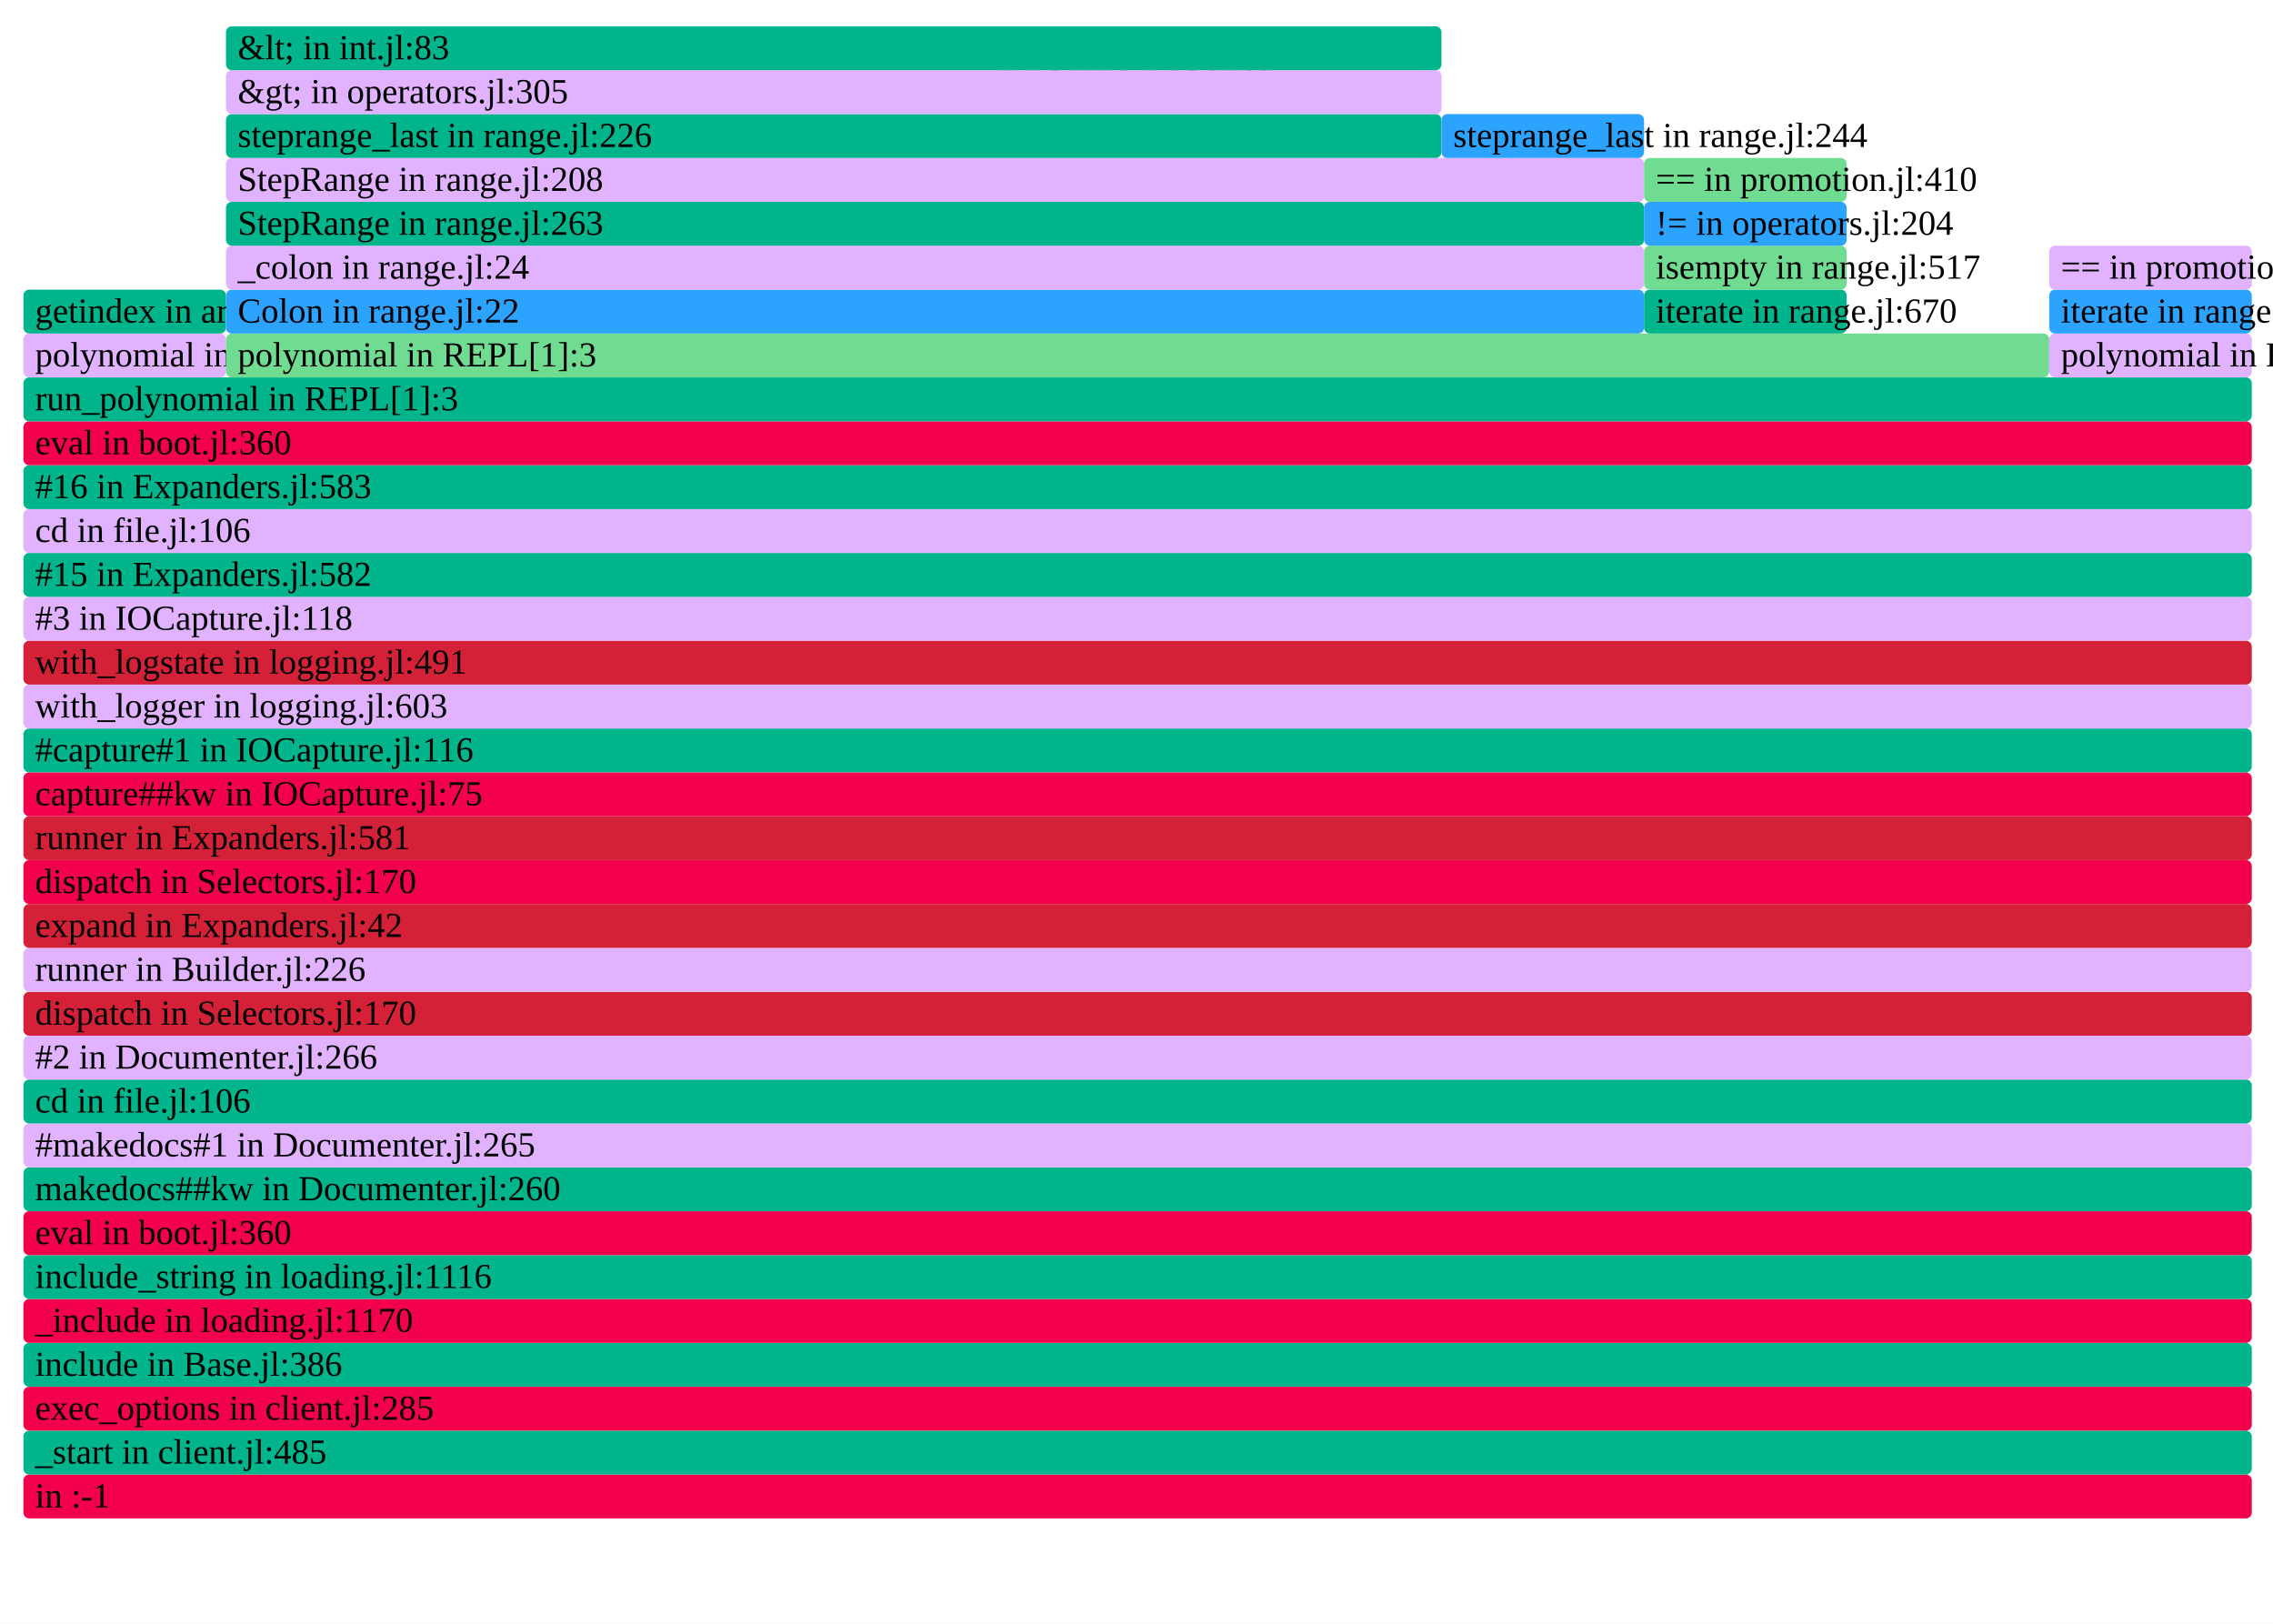
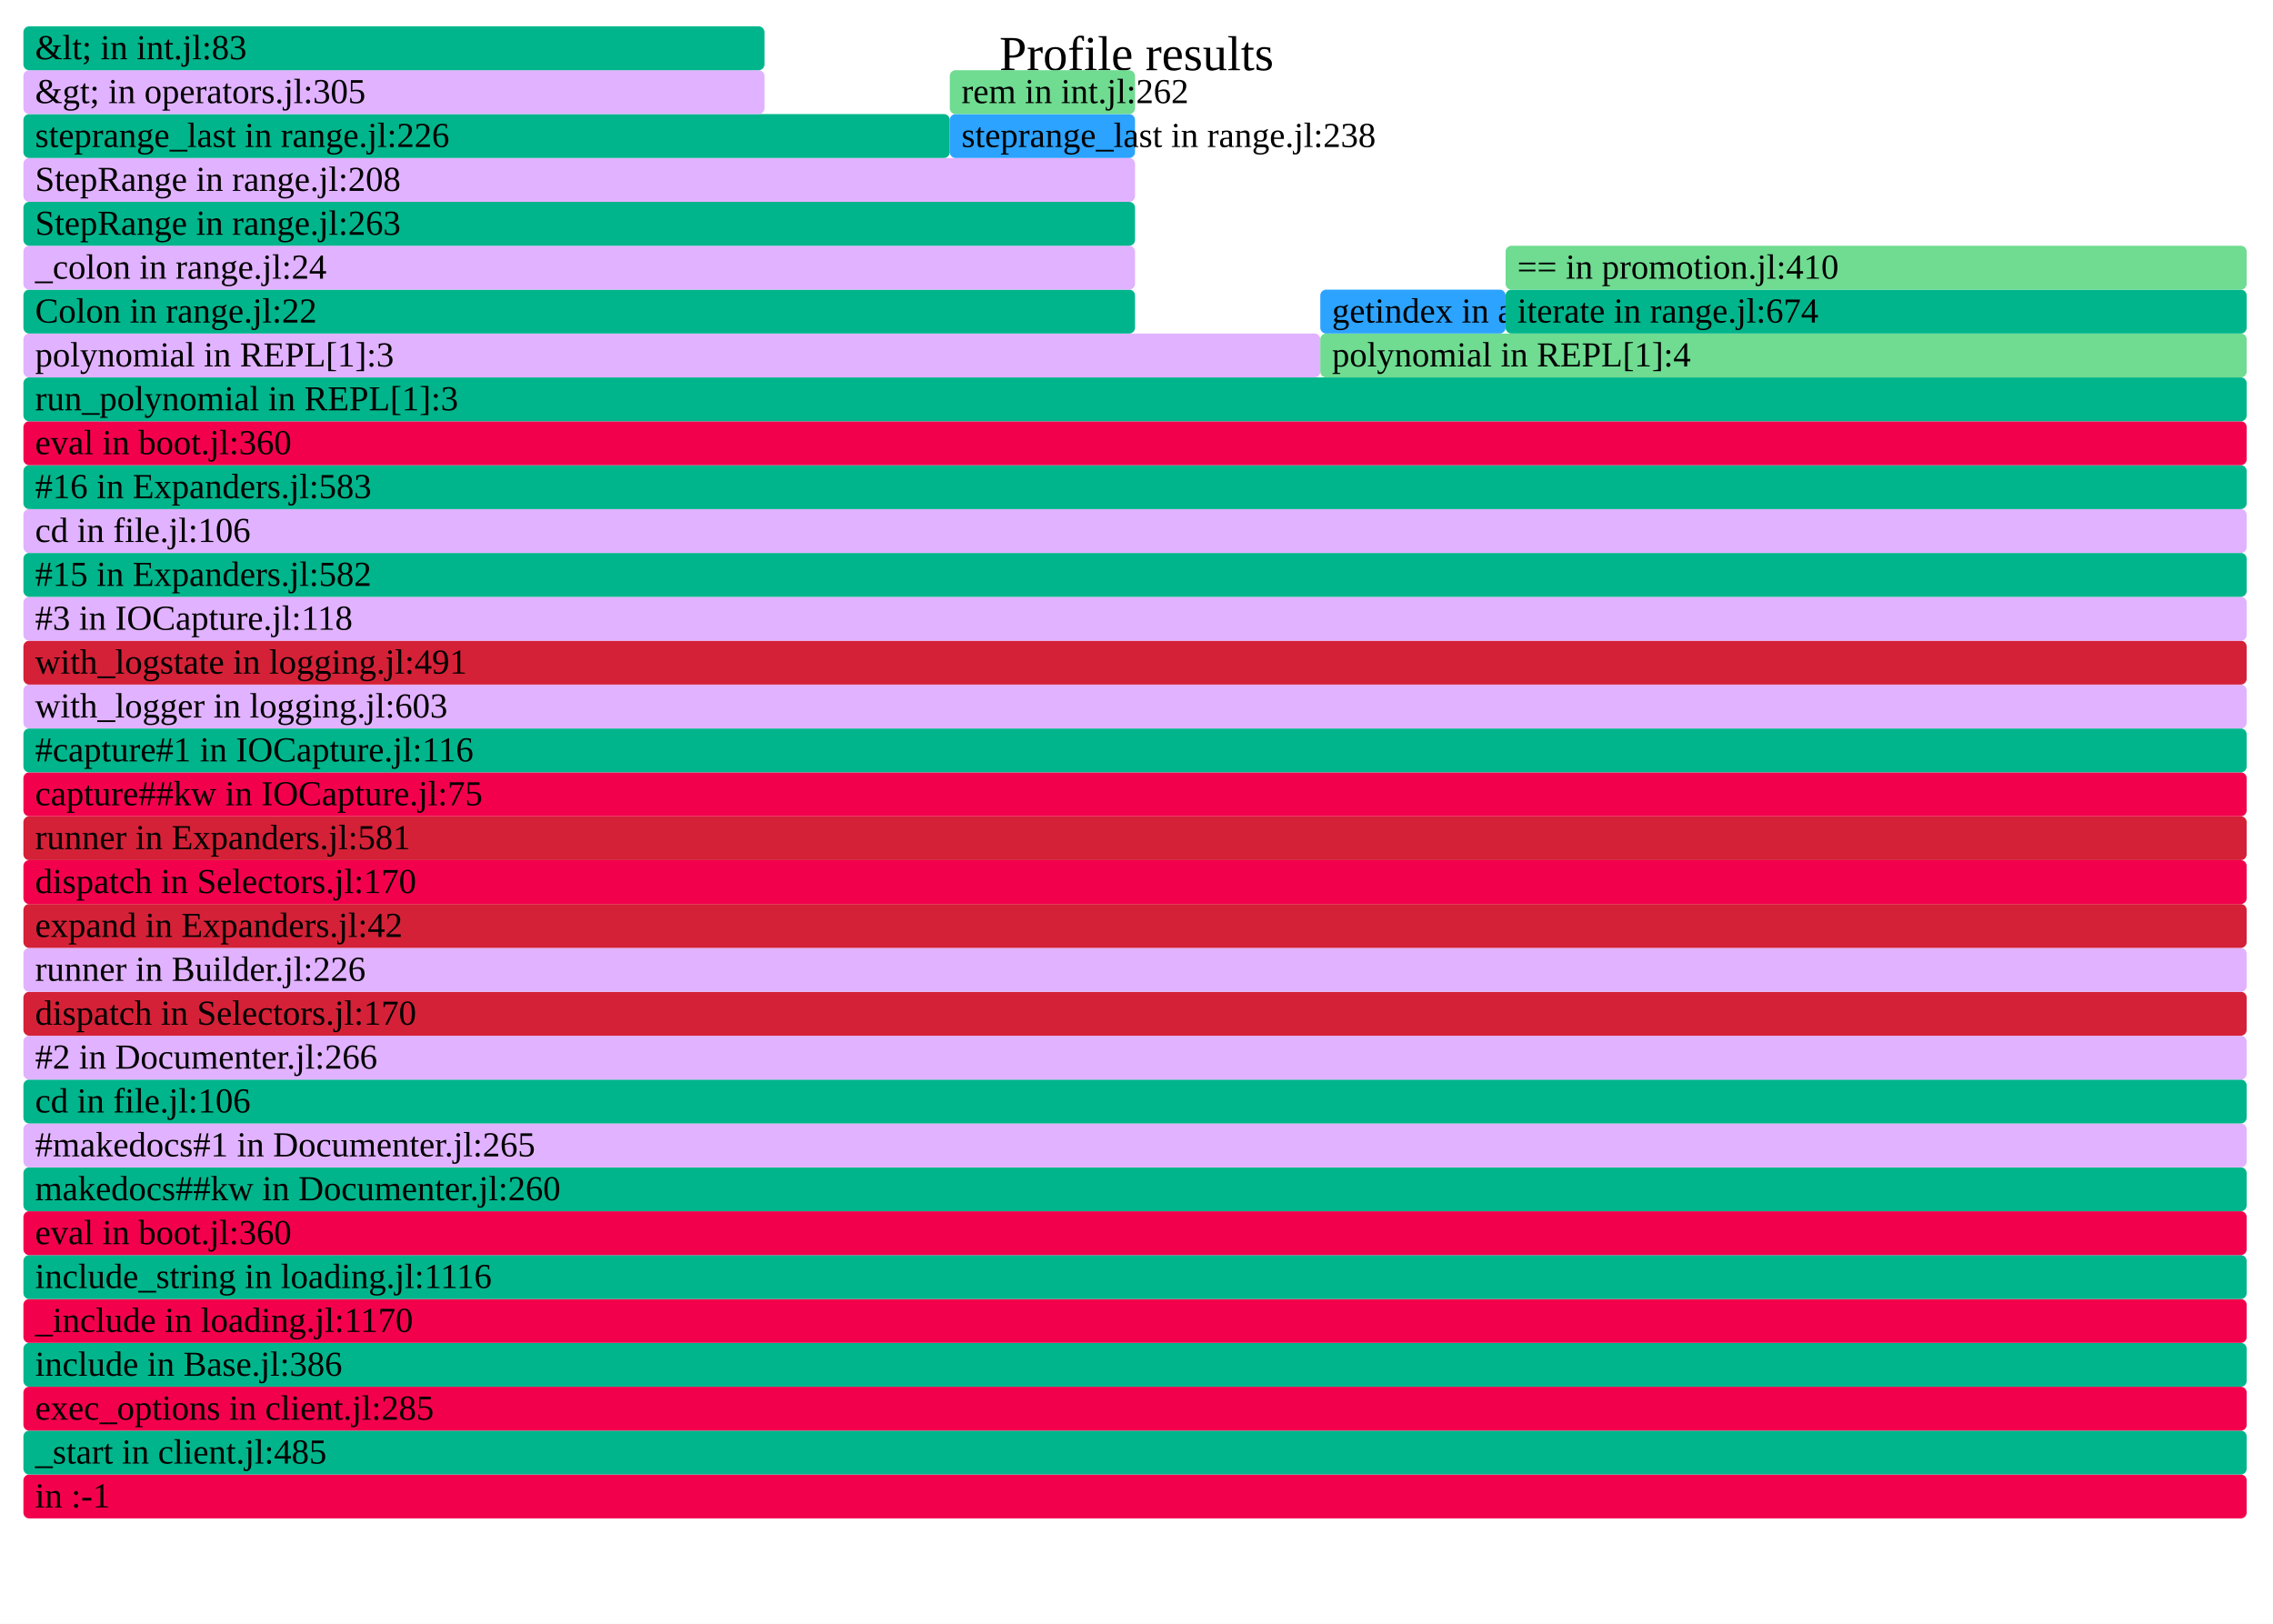
- <svg xmlns="http://www.w3.org/2000/svg" version="1.1" width="777" height="555" viewBox="0 0 777 555" id="fig-e95cb8eac0c74f48a6ae11f0797be120">
+ <svg xmlns="http://www.w3.org/2000/svg" version="1.1" width="777" height="555" viewBox="0 0 777 555" id="fig-271de21d72c6487d8986b79dc4d3c9d3">
  <defs>
-     <clipPath id="fig-e95cb8eac0c74f48a6ae11f0797be120-clip">
+     <clipPath id="fig-271de21d72c6487d8986b79dc4d3c9d3-clip">
      <rect x="0" y="0" width="777" height="555" />
    </clipPath>
  </defs>
  <style type="text/css">
-     #fig-e95cb8eac0c74f48a6ae11f0797be120 text {
+     #fig-271de21d72c6487d8986b79dc4d3c9d3 text {
        pointer-events: none;
        font-family: inherit;
        font-size: 12px;
        fill: #000000;
    }
-     text#fig-e95cb8eac0c74f48a6ae11f0797be120-caption {
+     text#fig-271de21d72c6487d8986b79dc4d3c9d3-caption {
        font-size: 16.8px;
        fill: #000000;
        text-anchor: middle;
    }
-     #fig-e95cb8eac0c74f48a6ae11f0797be120-bg {
+     #fig-271de21d72c6487d8986b79dc4d3c9d3-bg {
        fill: #FFFFFF;
    }
-     #fig-e95cb8eac0c74f48a6ae11f0797be120-viewport rect, #fig-e95cb8eac0c74f48a6ae11f0797be120-viewport path {
+     #fig-271de21d72c6487d8986b79dc4d3c9d3-viewport rect, #fig-271de21d72c6487d8986b79dc4d3c9d3-viewport path {
        vector-effect: non-scaling-stroke;
        fill-opacity: 1;
    }
-     #fig-e95cb8eac0c74f48a6ae11f0797be120-viewport text {
+     #fig-271de21d72c6487d8986b79dc4d3c9d3-viewport text {
        stroke: #000000;
        stroke-width: 0;
        stroke-opacity: 0.35;
    }
-     #fig-e95cb8eac0c74f48a6ae11f0797be120-viewport rect:hover, #fig-e95cb8eac0c74f48a6ae11f0797be120-viewport path:hover {
+     #fig-271de21d72c6487d8986b79dc4d3c9d3-viewport rect:hover, #fig-271de21d72c6487d8986b79dc4d3c9d3-viewport path:hover {
        fill-opacity: 0.75;
        stroke: #000000;
        stroke-width: 0.5;
    }
-     #fig-e95cb8eac0c74f48a6ae11f0797be120-viewport + rect {
+     #fig-271de21d72c6487d8986b79dc4d3c9d3-viewport + rect {
        fill: #FFFFFF;
        opacity: 0.8;
    }
-     text#fig-e95cb8eac0c74f48a6ae11f0797be120-details{
+     text#fig-271de21d72c6487d8986b79dc4d3c9d3-details{
        fill: #000000;
    }
</style>
-   <g id="fig-e95cb8eac0c74f48a6ae11f0797be120-frame" clip-path="url(#fig-e95cb8eac0c74f48a6ae11f0797be120-clip)">
-     <rect id="fig-e95cb8eac0c74f48a6ae11f0797be120-bg" x="0" y="0" width="777" height="555" />
-     <text id="fig-e95cb8eac0c74f48a6ae11f0797be120-caption" x="388.5" y="24">Profile results</text>
-     <g id="fig-e95cb8eac0c74f48a6ae11f0797be120-viewport" transform="scale(1)">
-       <rect x="8" y="504" width="761.75" height="15" rx="2" fill="#F3004D" data-dinfo="" />
+   <g id="fig-271de21d72c6487d8986b79dc4d3c9d3-frame" clip-path="url(#fig-271de21d72c6487d8986b79dc4d3c9d3-clip)">
+     <rect id="fig-271de21d72c6487d8986b79dc4d3c9d3-bg" x="0" y="0" width="777" height="555" />
+     <text id="fig-271de21d72c6487d8986b79dc4d3c9d3-caption" x="388.5" y="24">Profile results</text>
+     <g id="fig-271de21d72c6487d8986b79dc4d3c9d3-viewport" transform="scale(1)">
+       <rect x="8" y="504" width="760" height="15" rx="2" fill="#F3004D" data-dinfo="" />
      <text x="8" dx="4" y="515.25"> in :-1</text>
-       <rect x="8" y="489" width="761.75" height="15" rx="2" fill="#00B58B" data-dinfo="./" />
+       <rect x="8" y="489" width="760" height="15" rx="2" fill="#00B58B" data-dinfo="./" />
      <text x="8" dx="4" y="500.25">_start in client.jl:485</text>
-       <rect x="8" y="474" width="761.75" height="15" rx="2" fill="#F3004D" data-dinfo="./" />
+       <rect x="8" y="474" width="760" height="15" rx="2" fill="#F3004D" data-dinfo="./" />
      <text x="8" dx="4" y="485.25">exec_options in client.jl:285</text>
-       <rect x="8" y="459" width="761.75" height="15" rx="2" fill="#00B58B" data-dinfo="./" />
+       <rect x="8" y="459" width="760" height="15" rx="2" fill="#00B58B" data-dinfo="./" />
      <text x="8" dx="4" y="470.25">include in Base.jl:386</text>
-       <rect x="8" y="444" width="761.75" height="15" rx="2" fill="#F3004D" data-dinfo="./" />
+       <rect x="8" y="444" width="760" height="15" rx="2" fill="#F3004D" data-dinfo="./" />
      <text x="8" dx="4" y="455.25">_include in loading.jl:1170</text>
-       <rect x="8" y="429" width="761.75" height="15" rx="2" fill="#00B58B" data-dinfo="./" />
+       <rect x="8" y="429" width="760" height="15" rx="2" fill="#00B58B" data-dinfo="./" />
      <text x="8" dx="4" y="440.25">include_string in loading.jl:1116</text>
-       <rect x="8" y="414" width="761.75" height="15" rx="2" fill="#F3004D" data-dinfo="./" />
+       <rect x="8" y="414" width="760" height="15" rx="2" fill="#F3004D" data-dinfo="./" />
      <text x="8" dx="4" y="425.25">eval in boot.jl:360</text>
-       <rect x="8" y="399" width="761.75" height="15" rx="2" fill="#00B58B" data-dinfo="/home/runner/.julia/packages/Documenter/qdbx6/src/" />
+       <rect x="8" y="399" width="760" height="15" rx="2" fill="#00B58B" data-dinfo="/home/runner/.julia/packages/Documenter/qdbx6/src/" />
      <text x="8" dx="4" y="410.25">makedocs##kw in Documenter.jl:260</text>
-       <rect x="8" y="384" width="761.75" height="15" rx="2" fill="#E1B2FF" data-dinfo="/home/runner/.julia/packages/Documenter/qdbx6/src/" />
+       <rect x="8" y="384" width="760" height="15" rx="2" fill="#E1B2FF" data-dinfo="/home/runner/.julia/packages/Documenter/qdbx6/src/" />
      <text x="8" dx="4" y="395.25">#makedocs#1 in Documenter.jl:265</text>
-       <rect x="8" y="369" width="761.75" height="15" rx="2" fill="#00B58B" data-dinfo="./" />
+       <rect x="8" y="369" width="760" height="15" rx="2" fill="#00B58B" data-dinfo="./" />
      <text x="8" dx="4" y="380.25">cd in file.jl:106</text>
-       <rect x="8" y="354" width="761.75" height="15" rx="2" fill="#E1B2FF" data-dinfo="/home/runner/.julia/packages/Documenter/qdbx6/src/" />
+       <rect x="8" y="354" width="760" height="15" rx="2" fill="#E1B2FF" data-dinfo="/home/runner/.julia/packages/Documenter/qdbx6/src/" />
      <text x="8" dx="4" y="365.25">#2 in Documenter.jl:266</text>
-       <rect x="8" y="339" width="761.75" height="15" rx="2" fill="#D42137" data-dinfo="/home/runner/.julia/packages/Documenter/qdbx6/src/Utilities/" />
+       <rect x="8" y="339" width="760" height="15" rx="2" fill="#D42137" data-dinfo="/home/runner/.julia/packages/Documenter/qdbx6/src/Utilities/" />
      <text x="8" dx="4" y="350.25">dispatch in Selectors.jl:170</text>
-       <rect x="8" y="324" width="761.75" height="15" rx="2" fill="#E1B2FF" data-dinfo="/home/runner/.julia/packages/Documenter/qdbx6/src/" />
+       <rect x="8" y="324" width="760" height="15" rx="2" fill="#E1B2FF" data-dinfo="/home/runner/.julia/packages/Documenter/qdbx6/src/" />
      <text x="8" dx="4" y="335.25">runner in Builder.jl:226</text>
-       <rect x="8" y="309" width="761.75" height="15" rx="2" fill="#D42137" data-dinfo="/home/runner/.julia/packages/Documenter/qdbx6/src/" />
+       <rect x="8" y="309" width="760" height="15" rx="2" fill="#D42137" data-dinfo="/home/runner/.julia/packages/Documenter/qdbx6/src/" />
      <text x="8" dx="4" y="320.25">expand in Expanders.jl:42</text>
-       <rect x="8" y="294" width="761.75" height="15" rx="2" fill="#F3004D" data-dinfo="/home/runner/.julia/packages/Documenter/qdbx6/src/Utilities/" />
+       <rect x="8" y="294" width="760" height="15" rx="2" fill="#F3004D" data-dinfo="/home/runner/.julia/packages/Documenter/qdbx6/src/Utilities/" />
      <text x="8" dx="4" y="305.25">dispatch in Selectors.jl:170</text>
-       <rect x="8" y="279" width="761.75" height="15" rx="2" fill="#D42137" data-dinfo="/home/runner/.julia/packages/Documenter/qdbx6/src/" />
+       <rect x="8" y="279" width="760" height="15" rx="2" fill="#D42137" data-dinfo="/home/runner/.julia/packages/Documenter/qdbx6/src/" />
      <text x="8" dx="4" y="290.25">runner in Expanders.jl:581</text>
-       <rect x="8" y="264" width="761.75" height="15" rx="2" fill="#F3004D" data-dinfo="/home/runner/.julia/packages/IOCapture/sXY71/src/" />
+       <rect x="8" y="264" width="760" height="15" rx="2" fill="#F3004D" data-dinfo="/home/runner/.julia/packages/IOCapture/sXY71/src/" />
      <text x="8" dx="4" y="275.25">capture##kw in IOCapture.jl:75</text>
-       <rect x="8" y="249" width="761.75" height="15" rx="2" fill="#00B58B" data-dinfo="/home/runner/.julia/packages/IOCapture/sXY71/src/" />
+       <rect x="8" y="249" width="760" height="15" rx="2" fill="#00B58B" data-dinfo="/home/runner/.julia/packages/IOCapture/sXY71/src/" />
      <text x="8" dx="4" y="260.25">#capture#1 in IOCapture.jl:116</text>
-       <rect x="8" y="234" width="761.75" height="15" rx="2" fill="#E1B2FF" data-dinfo="./" />
+       <rect x="8" y="234" width="760" height="15" rx="2" fill="#E1B2FF" data-dinfo="./" />
      <text x="8" dx="4" y="245.25">with_logger in logging.jl:603</text>
-       <rect x="8" y="219" width="761.75" height="15" rx="2" fill="#D42137" data-dinfo="./" />
+       <rect x="8" y="219" width="760" height="15" rx="2" fill="#D42137" data-dinfo="./" />
      <text x="8" dx="4" y="230.25">with_logstate in logging.jl:491</text>
-       <rect x="8" y="204" width="761.75" height="15" rx="2" fill="#E1B2FF" data-dinfo="/home/runner/.julia/packages/IOCapture/sXY71/src/" />
+       <rect x="8" y="204" width="760" height="15" rx="2" fill="#E1B2FF" data-dinfo="/home/runner/.julia/packages/IOCapture/sXY71/src/" />
      <text x="8" dx="4" y="215.25">#3 in IOCapture.jl:118</text>
-       <rect x="8" y="189" width="761.75" height="15" rx="2" fill="#00B58B" data-dinfo="/home/runner/.julia/packages/Documenter/qdbx6/src/" />
+       <rect x="8" y="189" width="760" height="15" rx="2" fill="#00B58B" data-dinfo="/home/runner/.julia/packages/Documenter/qdbx6/src/" />
      <text x="8" dx="4" y="200.25">#15 in Expanders.jl:582</text>
-       <rect x="8" y="174" width="761.75" height="15" rx="2" fill="#E1B2FF" data-dinfo="./" />
+       <rect x="8" y="174" width="760" height="15" rx="2" fill="#E1B2FF" data-dinfo="./" />
      <text x="8" dx="4" y="185.25">cd in file.jl:106</text>
-       <rect x="8" y="159" width="761.75" height="15" rx="2" fill="#00B58B" data-dinfo="/home/runner/.julia/packages/Documenter/qdbx6/src/" />
+       <rect x="8" y="159" width="760" height="15" rx="2" fill="#00B58B" data-dinfo="/home/runner/.julia/packages/Documenter/qdbx6/src/" />
      <text x="8" dx="4" y="170.25">#16 in Expanders.jl:583</text>
-       <rect x="8" y="144" width="761.75" height="15" rx="2" fill="#F3004D" data-dinfo="./" />
+       <rect x="8" y="144" width="760" height="15" rx="2" fill="#F3004D" data-dinfo="./" />
      <text x="8" dx="4" y="155.25">eval in boot.jl:360</text>
-       <rect x="8" y="129" width="761.75" height="15" rx="2" fill="#00B58B" data-dinfo="./" />
+       <rect x="8" y="129" width="760" height="15" rx="2" fill="#00B58B" data-dinfo="./" />
      <text x="8" dx="4" y="140.25">run_polynomial in REPL[1]:3</text>
-       <rect x="8" y="114" width="69.25" height="15" rx="2" fill="#E1B2FF" data-dinfo="./" />
-       <text x="8" dx="4" y="125.25">polynomial in REPL[1]:2</text>
-       <rect x="8" y="99" width="69.25" height="15" rx="2" fill="#00B58B" data-dinfo="./" />
-       <text x="8" dx="4" y="110.25">getindex in array.jl:805</text>
-       <rect x="77.25" y="114" width="623.25" height="15" rx="2" fill="#6FDC91" data-dinfo="./" />
-       <text x="77.25" dx="4" y="125.25">polynomial in REPL[1]:3</text>
-       <rect x="77.25" y="99" width="484.75" height="15" rx="2" fill="#2CA3FF" data-dinfo="./" />
-       <text x="77.25" dx="4" y="110.25">Colon in range.jl:22</text>
-       <rect x="77.25" y="84" width="484.75" height="15" rx="2" fill="#E1B2FF" data-dinfo="./" />
-       <text x="77.25" dx="4" y="95.25">_colon in range.jl:24</text>
-       <rect x="77.25" y="69" width="484.75" height="15" rx="2" fill="#00B58B" data-dinfo="./" />
-       <text x="77.25" dx="4" y="80.25">StepRange in range.jl:263</text>
-       <rect x="77.25" y="54" width="484.75" height="15" rx="2" fill="#E1B2FF" data-dinfo="./" />
-       <text x="77.25" dx="4" y="65.25">StepRange in range.jl:208</text>
-       <rect x="77.25" y="39" width="415.5" height="15" rx="2" fill="#00B58B" data-dinfo="./" />
-       <text x="77.25" dx="4" y="50.25">steprange_last in range.jl:226</text>
-       <rect x="77.25" y="24" width="415.5" height="15" rx="2" fill="#E1B2FF" data-dinfo="./" />
-       <text x="77.25" dx="4" y="35.25">&amp;gt; in operators.jl:305</text>
-       <rect x="77.25" y="9" width="415.5" height="15" rx="2" fill="#00B58B" data-dinfo="./" />
-       <text x="77.25" dx="4" y="20.25">&amp;lt; in int.jl:83</text>
-       <rect x="492.75" y="39" width="69.25" height="15" rx="2" fill="#2CA3FF" data-dinfo="./" />
-       <text x="492.75" dx="4" y="50.25">steprange_last in range.jl:244</text>
-       <rect x="562" y="99" width="69.25" height="15" rx="2" fill="#00B58B" data-dinfo="./" />
-       <text x="562" dx="4" y="110.25">iterate in range.jl:670</text>
-       <rect x="562" y="84" width="69.25" height="15" rx="2" fill="#6FDC91" data-dinfo="./" />
-       <text x="562" dx="4" y="95.25">isempty in range.jl:517</text>
-       <rect x="562" y="69" width="69.25" height="15" rx="2" fill="#2CA3FF" data-dinfo="./" />
-       <text x="562" dx="4" y="80.25">!= in operators.jl:204</text>
-       <rect x="562" y="54" width="69.25" height="15" rx="2" fill="#6FDC91" data-dinfo="./" />
-       <text x="562" dx="4" y="65.25">== in promotion.jl:410</text>
-       <rect x="700.5" y="114" width="69.25" height="15" rx="2" fill="#E1B2FF" data-dinfo="./" />
-       <text x="700.5" dx="4" y="125.25">polynomial in REPL[1]:4</text>
-       <rect x="700.5" y="99" width="69.25" height="15" rx="2" fill="#2CA3FF" data-dinfo="./" />
-       <text x="700.5" dx="4" y="110.25">iterate in range.jl:674</text>
-       <rect x="700.5" y="84" width="69.25" height="15" rx="2" fill="#E1B2FF" data-dinfo="./" />
-       <text x="700.5" dx="4" y="95.25">== in promotion.jl:410</text>
+       <rect x="8" y="114" width="443.33" height="15" rx="2" fill="#E1B2FF" data-dinfo="./" />
+       <text x="8" dx="4" y="125.25">polynomial in REPL[1]:3</text>
+       <rect x="8" y="99" width="380" height="15" rx="2" fill="#00B58B" data-dinfo="./" />
+       <text x="8" dx="4" y="110.25">Colon in range.jl:22</text>
+       <rect x="8" y="84" width="380" height="15" rx="2" fill="#E1B2FF" data-dinfo="./" />
+       <text x="8" dx="4" y="95.25">_colon in range.jl:24</text>
+       <rect x="8" y="69" width="380" height="15" rx="2" fill="#00B58B" data-dinfo="./" />
+       <text x="8" dx="4" y="80.25">StepRange in range.jl:263</text>
+       <rect x="8" y="54" width="380" height="15" rx="2" fill="#E1B2FF" data-dinfo="./" />
+       <text x="8" dx="4" y="65.25">StepRange in range.jl:208</text>
+       <rect x="8" y="39" width="316.67" height="15" rx="2" fill="#00B58B" data-dinfo="./" />
+       <text x="8" dx="4" y="50.25">steprange_last in range.jl:226</text>
+       <rect x="8" y="24" width="253.33" height="15" rx="2" fill="#E1B2FF" data-dinfo="./" />
+       <text x="8" dx="4" y="35.25">&amp;gt; in operators.jl:305</text>
+       <rect x="8" y="9" width="253.33" height="15" rx="2" fill="#00B58B" data-dinfo="./" />
+       <text x="8" dx="4" y="20.25">&amp;lt; in int.jl:83</text>
+       <rect x="324.67" y="39" width="63.33" height="15" rx="2" fill="#2CA3FF" data-dinfo="./" />
+       <text x="324.67" dx="4" y="50.25">steprange_last in range.jl:238</text>
+       <rect x="324.67" y="24" width="63.33" height="15" rx="2" fill="#6FDC91" data-dinfo="./" />
+       <text x="324.67" dx="4" y="35.25">rem in int.jl:262</text>
+       <rect x="451.33" y="114" width="316.67" height="15" rx="2" fill="#6FDC91" data-dinfo="./" />
+       <text x="451.33" dx="4" y="125.25">polynomial in REPL[1]:4</text>
+       <rect x="451.33" y="99" width="63.34" height="15" rx="2" fill="#2CA3FF" data-dinfo="./" />
+       <text x="451.33" dx="4" y="110.25">getindex in array.jl:805</text>
+       <rect x="514.67" y="99" width="253.33" height="15" rx="2" fill="#00B58B" data-dinfo="./" />
+       <text x="514.67" dx="4" y="110.25">iterate in range.jl:674</text>
+       <rect x="514.67" y="84" width="253.33" height="15" rx="2" fill="#6FDC91" data-dinfo="./" />
+       <text x="514.67" dx="4" y="95.25">== in promotion.jl:410</text>
    </g>
  </g>
</svg>
